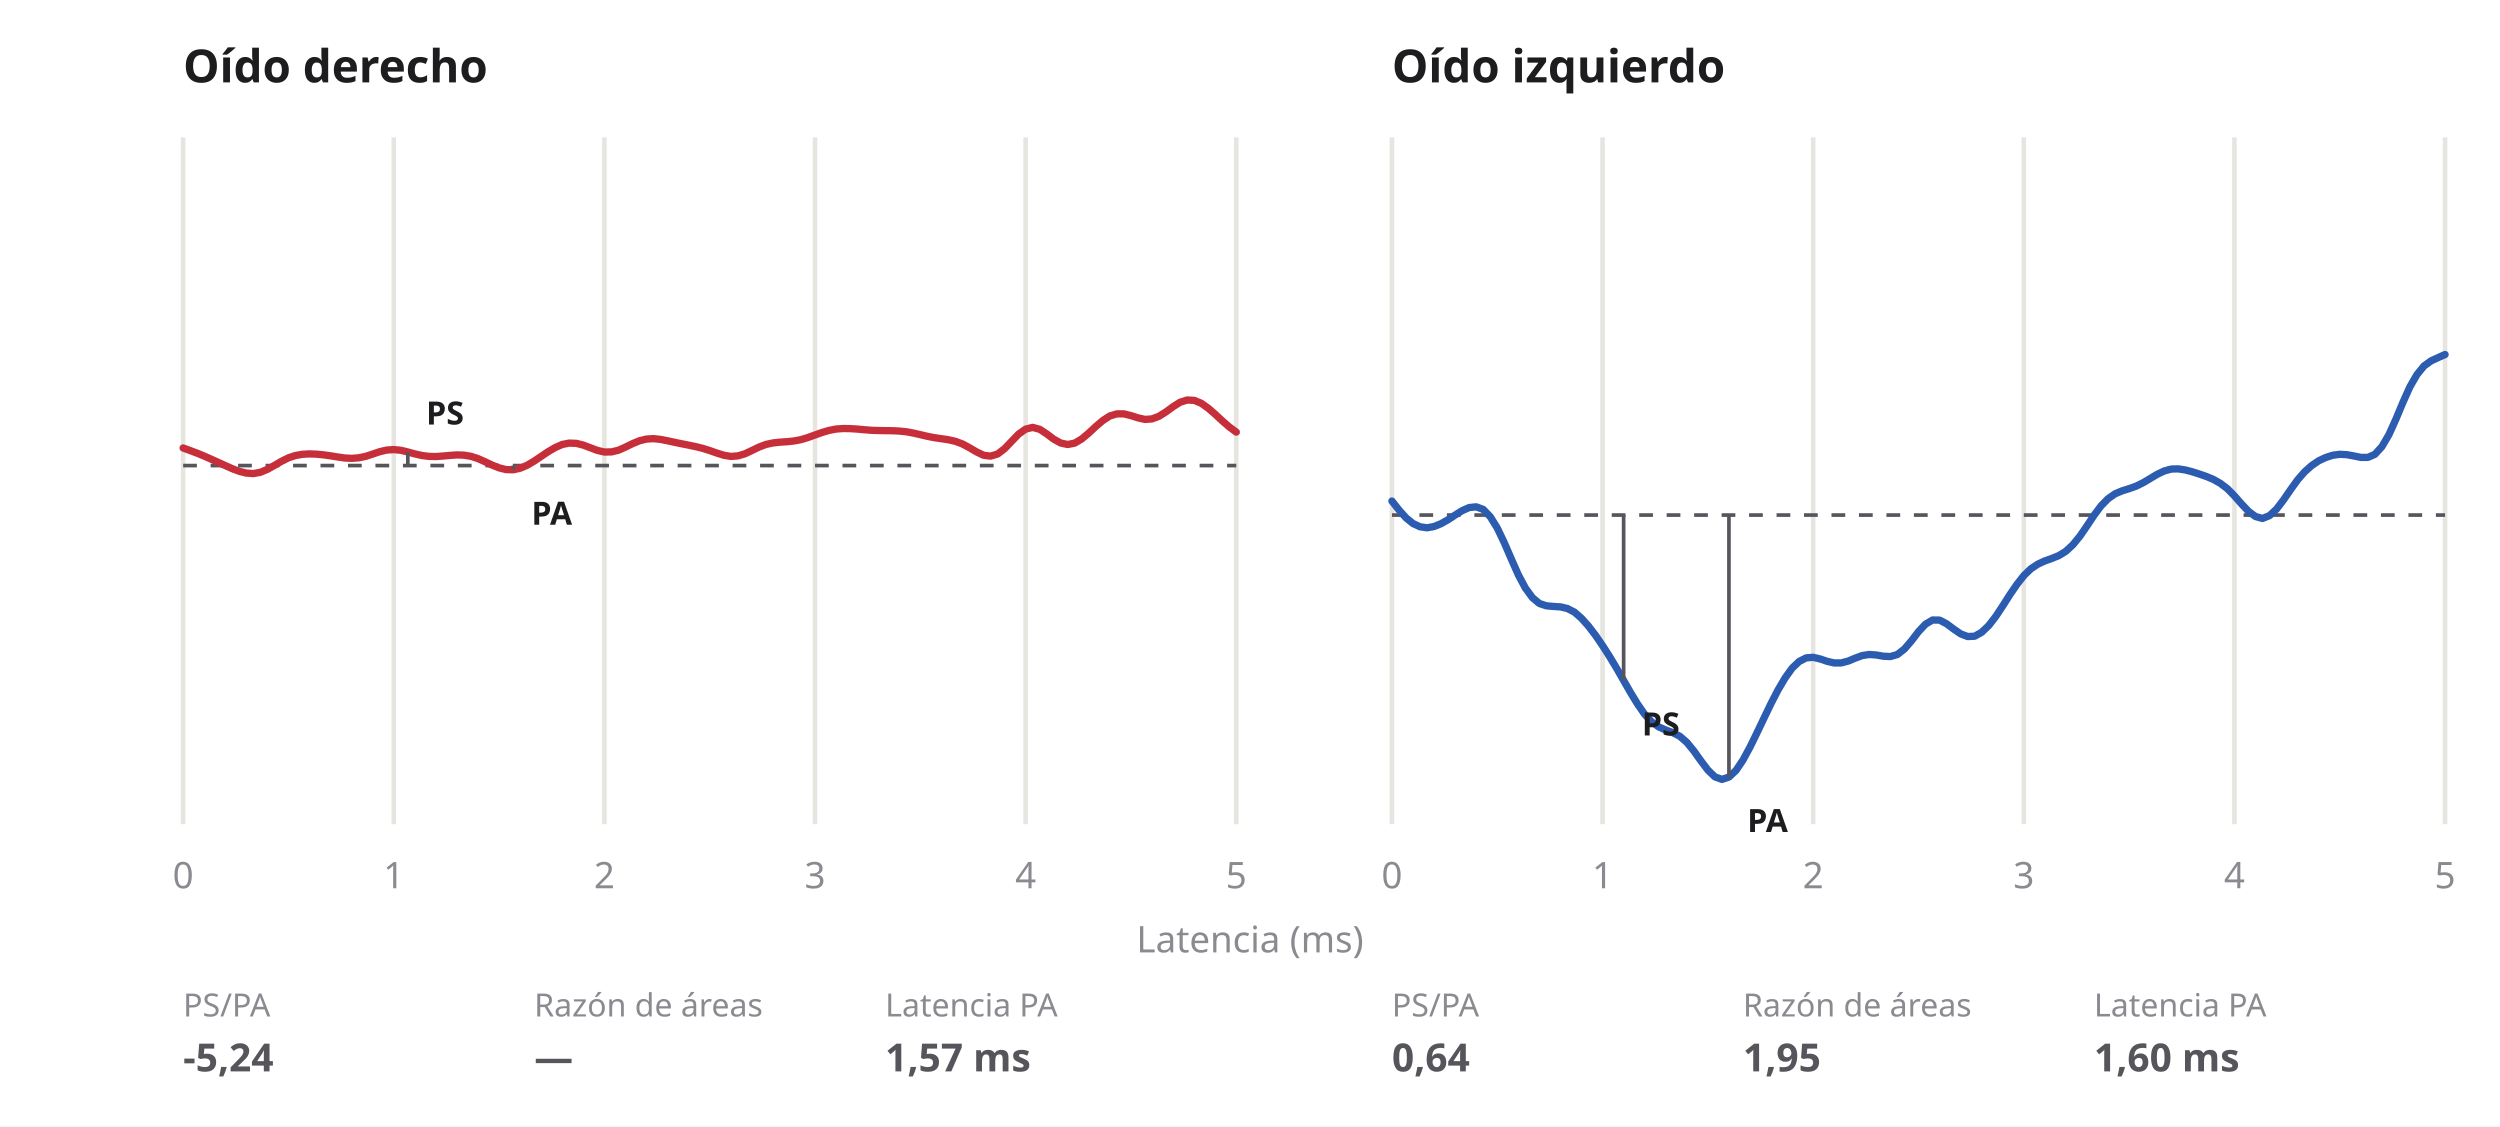
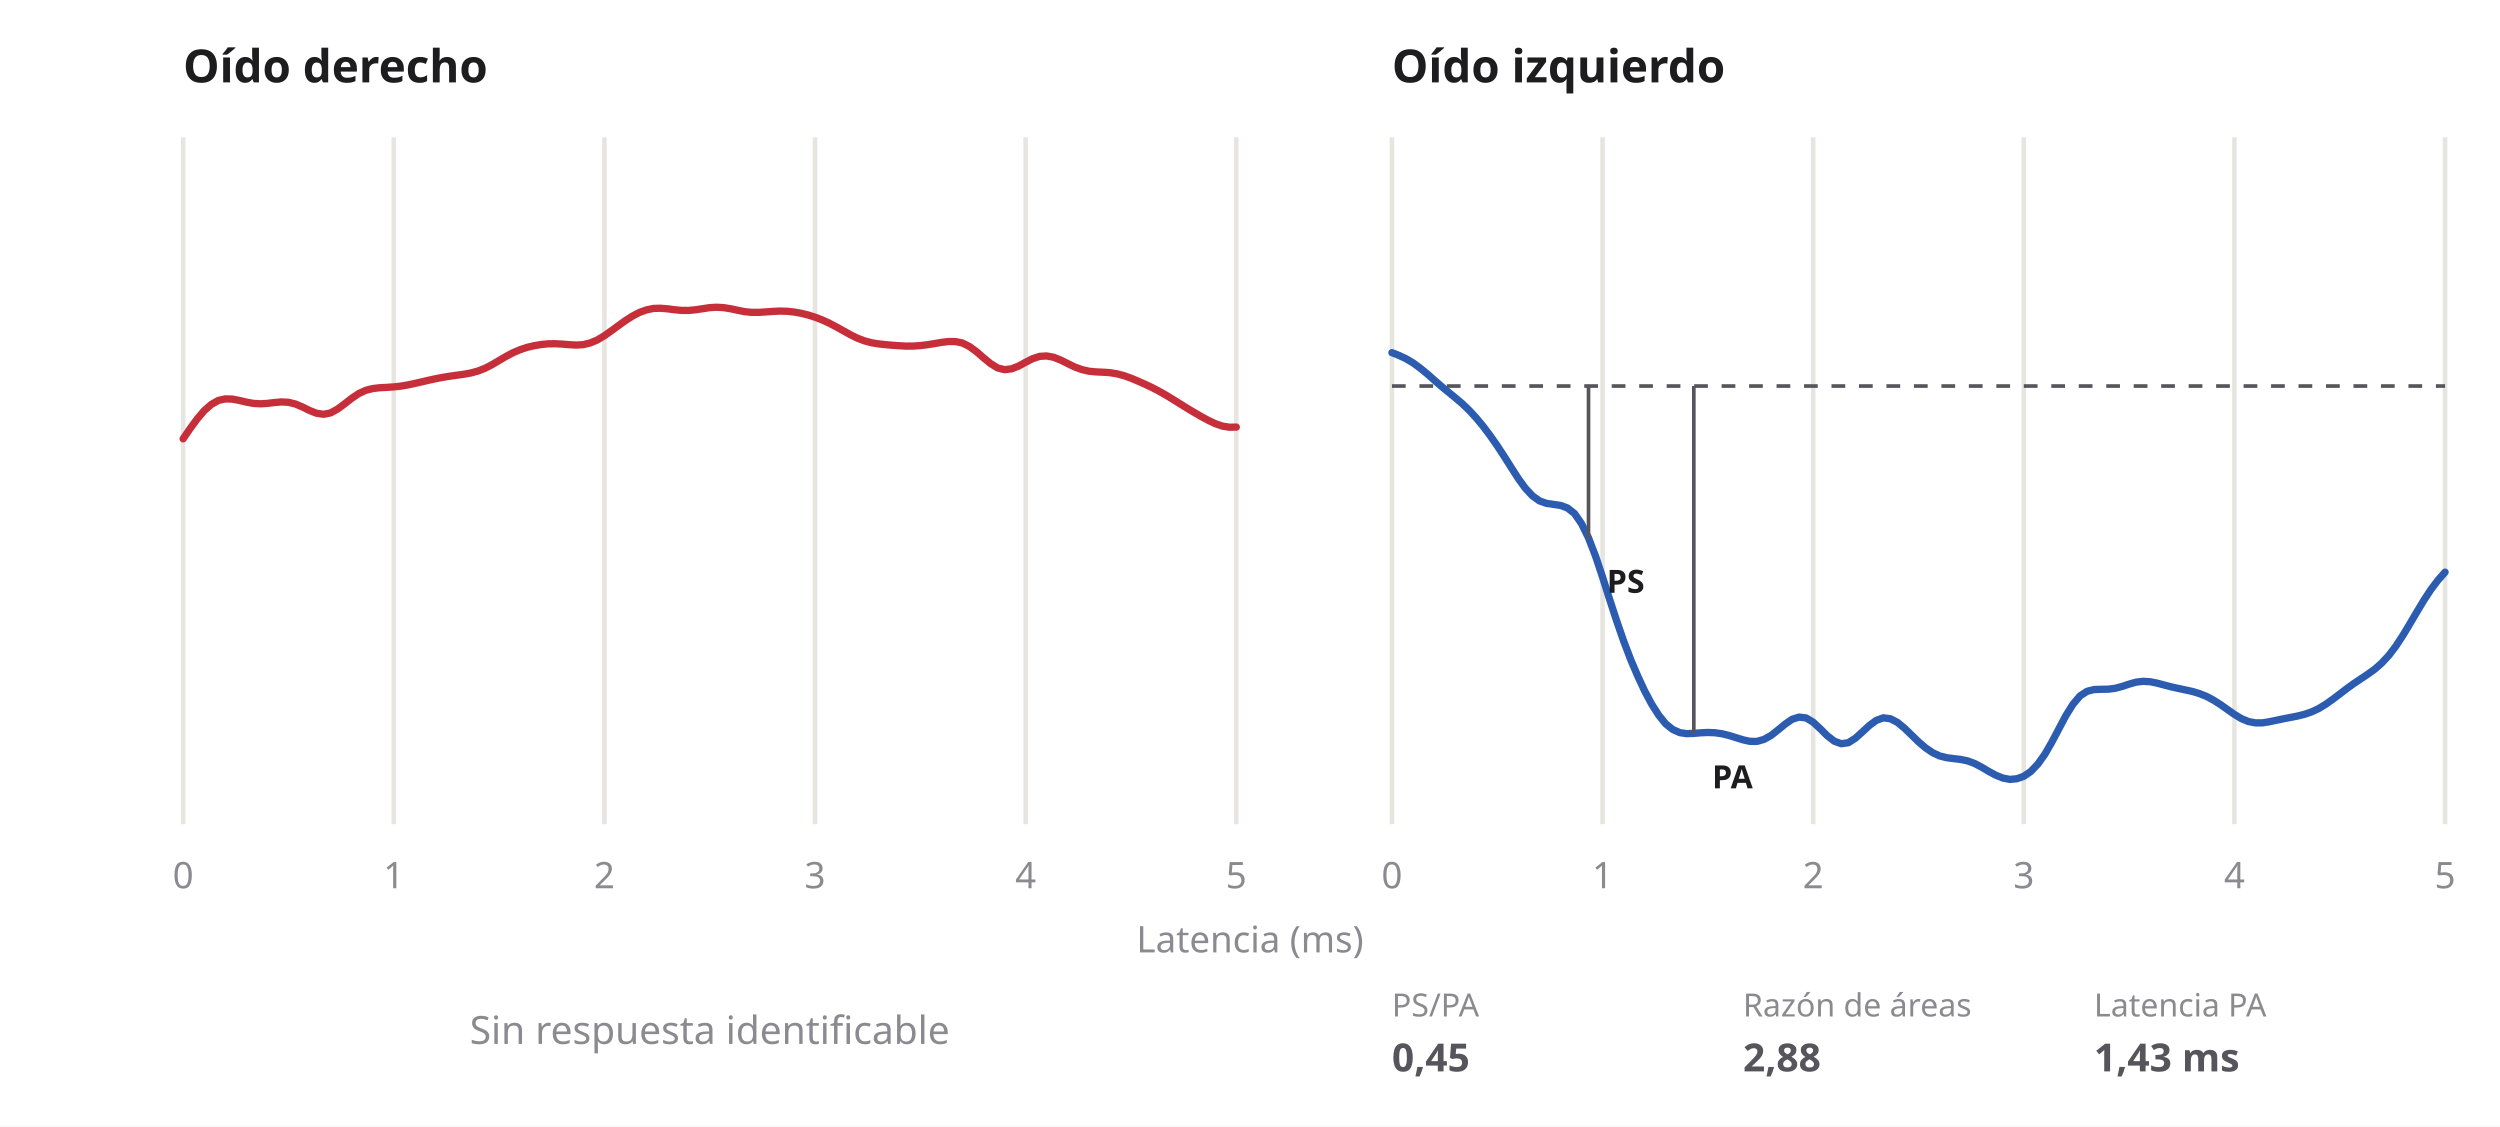
<svg xmlns="http://www.w3.org/2000/svg" viewBox="0 0 546 246" width="546" height="246" font-family="'Plus Jakarta Sans', sans-serif">
  <rect width="100%" height="100%" fill="#ffffff" />
  <line x1="40" y1="30" x2="40" y2="180" stroke="#e7e5e0" stroke-width="1" />
  <text x="40" y="194" font-size="8" fill="#8a8a90" text-anchor="middle" font-weight="400">0</text>
  <line x1="86" y1="30" x2="86" y2="180" stroke="#e7e5e0" stroke-width="1" />
  <text x="86" y="194" font-size="8" fill="#8a8a90" text-anchor="middle" font-weight="400">1</text>
  <line x1="132" y1="30" x2="132" y2="180" stroke="#e7e5e0" stroke-width="1" />
  <text x="132" y="194" font-size="8" fill="#8a8a90" text-anchor="middle" font-weight="400">2</text>
  <line x1="178" y1="30" x2="178" y2="180" stroke="#e7e5e0" stroke-width="1" />
  <text x="178" y="194" font-size="8" fill="#8a8a90" text-anchor="middle" font-weight="400">3</text>
  <line x1="224" y1="30" x2="224" y2="180" stroke="#e7e5e0" stroke-width="1" />
  <text x="224" y="194" font-size="8" fill="#8a8a90" text-anchor="middle" font-weight="400">4</text>
  <line x1="270" y1="30" x2="270" y2="180" stroke="#e7e5e0" stroke-width="1" />
  <text x="270" y="194" font-size="8" fill="#8a8a90" text-anchor="middle" font-weight="400">5</text>
  <text x="40" y="18" font-size="10" fill="#1d1d1f" text-anchor="start" font-weight="600">Oído derecho</text>
-   <line x1="40" y1="101.68" x2="270" y2="101.68" stroke="#55555b" stroke-width="0.8" stroke-dasharray="3 3" />
-   <path d="M40,97.84 L41.53,98.4 L43.07,98.98 L44.6,99.61 L46.13,100.29 L47.67,100.98 L49.2,101.68 L50.73,102.36 L52.27,102.94 L53.8,103.32 L55.33,103.43 L56.87,103.15 L58.4,102.51 L59.93,101.65 L61.47,100.75 L63,99.99 L64.53,99.48 L66.07,99.22 L67.6,99.13 L69.13,99.19 L70.67,99.34 L72.2,99.55 L73.73,99.8 L75.27,100.02 L76.8,100.1 L78.33,99.99 L79.87,99.67 L81.4,99.17 L82.93,98.65 L84.47,98.29 L86,98.19 L87.53,98.34 L89.07,98.71 L90.6,99.13 L92.13,99.48 L93.67,99.67 L95.2,99.71 L96.73,99.6 L98.27,99.46 L99.8,99.35 L101.33,99.41 L102.87,99.66 L104.4,100.16 L105.93,100.84 L107.47,101.57 L109,102.18 L110.53,102.56 L112.07,102.6 L113.6,102.26 L115.13,101.61 L116.67,100.7 L118.2,99.67 L119.73,98.64 L121.27,97.74 L122.8,97.07 L124.33,96.77 L125.87,96.83 L127.4,97.21 L128.93,97.79 L130.47,98.37 L132,98.72 L133.53,98.7 L135.07,98.33 L136.6,97.65 L138.13,96.9 L139.67,96.26 L141.2,95.89 L142.73,95.8 L144.27,95.97 L145.8,96.27 L147.33,96.6 L148.87,96.92 L150.4,97.22 L151.93,97.54 L153.47,97.92 L155,98.4 L156.53,98.94 L158.07,99.42 L159.6,99.68 L161.13,99.57 L162.67,99.12 L164.2,98.4 L165.73,97.66 L167.27,97.07 L168.8,96.74 L170.33,96.57 L171.87,96.47 L173.4,96.31 L174.93,96.02 L176.47,95.55 L178,95 L179.53,94.45 L181.07,94 L182.6,93.7 L184.13,93.59 L185.67,93.61 L187.2,93.71 L188.73,93.85 L190.27,93.97 L191.8,94.03 L193.33,94.05 L194.87,94.07 L196.4,94.14 L197.93,94.3 L199.47,94.58 L201,94.93 L202.53,95.29 L204.07,95.59 L205.6,95.81 L207.13,96.04 L208.67,96.39 L210.2,96.96 L211.73,97.78 L213.27,98.69 L214.8,99.42 L216.33,99.62 L217.87,99.16 L219.4,97.99 L220.93,96.4 L222.47,94.8 L224,93.72 L225.53,93.34 L227.07,93.76 L228.6,94.76 L230.13,95.91 L231.67,96.76 L233.2,97.08 L234.73,96.77 L236.27,95.85 L237.8,94.57 L239.33,93.14 L240.87,91.83 L242.4,90.84 L243.93,90.39 L245.47,90.39 L247,90.77 L248.53,91.26 L250.07,91.6 L251.6,91.49 L253.13,90.91 L254.67,89.94 L256.2,88.82 L257.73,87.85 L259.27,87.36 L260.8,87.44 L262.33,88.06 L263.87,89.15 L265.4,90.48 L266.93,91.9 L268.47,93.24 L270,94.37" fill="none" stroke="#c62f3a" stroke-width="1.6" stroke-opacity="1.0" stroke-linejoin="round" stroke-linecap="round" />
-   <line x1="89.07" y1="101.68" x2="89.07" y2="98.71" stroke="#55555b" stroke-width="0.8" />
-   <text x="93.07" y="92.71" font-size="7" fill="#1d1d1f" text-anchor="start" font-weight="600">PS</text>
-   <line x1="112.07" y1="101.68" x2="112.07" y2="102.6" stroke="#55555b" stroke-width="0.8" />
-   <text x="116.07" y="114.6" font-size="7" fill="#1d1d1f" text-anchor="start" font-weight="600">PA</text>
-   <text x="40" y="222" font-size="7" fill="#8a8a90" text-anchor="start" font-weight="400">PS/PA</text>
-   <text x="40" y="234" font-size="8.5" fill="#55555b" text-anchor="start" font-weight="600">-5,24</text>
-   <text x="116.67" y="222" font-size="7" fill="#8a8a90" text-anchor="start" font-weight="400">Razón de áreas</text>
-   <text x="116.67" y="234" font-size="8.5" fill="#55555b" text-anchor="start" font-weight="600">—</text>
-   <text x="193.33" y="222" font-size="7" fill="#8a8a90" text-anchor="start" font-weight="400">Latencia PA</text>
-   <text x="193.33" y="234" font-size="8.5" fill="#55555b" text-anchor="start" font-weight="600">1,57 ms</text>
+   <path d="M40,95.83 L41.53,93.59 L43.07,91.49 L44.6,89.69 L46.13,88.34 L47.67,87.46 L49.2,87.12 L50.73,87.16 L52.27,87.46 L53.8,87.82 L55.33,88.1 L56.87,88.19 L58.4,88.1 L59.93,87.91 L61.47,87.78 L63,87.86 L64.53,88.24 L66.07,88.89 L67.6,89.65 L69.13,90.25 L70.67,90.48 L72.2,90.18 L73.73,89.34 L75.27,88.2 L76.8,87 L78.33,85.97 L79.87,85.25 L81.4,84.86 L82.93,84.68 L84.47,84.6 L86,84.5 L87.53,84.33 L89.07,84.07 L90.6,83.74 L92.13,83.39 L93.67,83.03 L95.2,82.7 L96.73,82.41 L98.27,82.16 L99.8,81.94 L101.33,81.73 L102.87,81.45 L104.4,81.03 L105.93,80.43 L107.47,79.64 L109,78.73 L110.53,77.83 L112.07,77.02 L113.6,76.37 L115.13,75.86 L116.67,75.5 L118.2,75.24 L119.73,75.09 L121.27,75.07 L122.8,75.15 L124.33,75.28 L125.87,75.36 L127.4,75.27 L128.93,74.89 L130.47,74.24 L132,73.32 L133.53,72.24 L135.07,71.11 L136.6,70.01 L138.13,69.03 L139.67,68.23 L141.2,67.68 L142.73,67.36 L144.27,67.32 L145.8,67.45 L147.33,67.65 L148.87,67.79 L150.4,67.8 L151.93,67.65 L153.47,67.42 L155,67.19 L156.53,67.1 L158.07,67.19 L159.6,67.44 L161.13,67.77 L162.67,68.07 L164.2,68.22 L165.73,68.22 L167.27,68.12 L168.8,68.01 L170.33,67.94 L171.87,67.98 L173.4,68.14 L174.93,68.41 L176.47,68.79 L178,69.27 L179.53,69.86 L181.07,70.56 L182.6,71.36 L184.13,72.21 L185.67,73.07 L187.2,73.83 L188.73,74.42 L190.27,74.84 L191.8,75.1 L193.33,75.26 L194.87,75.4 L196.4,75.51 L197.93,75.59 L199.47,75.58 L201,75.47 L202.53,75.29 L204.07,75.04 L205.6,74.78 L207.13,74.59 L208.67,74.6 L210.2,74.91 L211.73,75.68 L213.27,76.81 L214.8,78.14 L216.33,79.4 L217.87,80.35 L219.4,80.74 L220.93,80.55 L222.47,79.95 L224,79.11 L225.53,78.33 L227.07,77.83 L228.6,77.74 L230.13,78.03 L231.67,78.65 L233.2,79.41 L234.73,80.15 L236.27,80.71 L237.8,81.07 L239.33,81.22 L240.87,81.29 L242.4,81.39 L243.93,81.64 L245.47,82.04 L247,82.59 L248.53,83.23 L250.07,83.91 L251.6,84.64 L253.13,85.43 L254.67,86.31 L256.2,87.24 L257.73,88.2 L259.27,89.15 L260.8,90.07 L262.33,90.96 L263.87,91.79 L265.4,92.52 L266.93,93.05 L268.47,93.3 L270,93.28" fill="none" stroke="#c62f3a" stroke-width="1.6" stroke-opacity="1.0" stroke-linejoin="round" stroke-linecap="round" />
+   <text x="155" y="228" font-size="8.5" fill="#8a8a90" text-anchor="middle" font-weight="400">Sin respuesta identificable</text>
  <line x1="304" y1="30" x2="304" y2="180" stroke="#e7e5e0" stroke-width="1" />
  <text x="304" y="194" font-size="8" fill="#8a8a90" text-anchor="middle" font-weight="400">0</text>
  <line x1="350" y1="30" x2="350" y2="180" stroke="#e7e5e0" stroke-width="1" />
  <text x="350" y="194" font-size="8" fill="#8a8a90" text-anchor="middle" font-weight="400">1</text>
  <line x1="396" y1="30" x2="396" y2="180" stroke="#e7e5e0" stroke-width="1" />
  <text x="396" y="194" font-size="8" fill="#8a8a90" text-anchor="middle" font-weight="400">2</text>
  <line x1="442" y1="30" x2="442" y2="180" stroke="#e7e5e0" stroke-width="1" />
  <text x="442" y="194" font-size="8" fill="#8a8a90" text-anchor="middle" font-weight="400">3</text>
  <line x1="488" y1="30" x2="488" y2="180" stroke="#e7e5e0" stroke-width="1" />
  <text x="488" y="194" font-size="8" fill="#8a8a90" text-anchor="middle" font-weight="400">4</text>
  <line x1="534" y1="30" x2="534" y2="180" stroke="#e7e5e0" stroke-width="1" />
  <text x="534" y="194" font-size="8" fill="#8a8a90" text-anchor="middle" font-weight="400">5</text>
  <text x="304" y="18" font-size="10" fill="#1d1d1f" text-anchor="start" font-weight="600">Oído izquierdo</text>
-   <line x1="304" y1="112.49" x2="534" y2="112.49" stroke="#55555b" stroke-width="0.8" stroke-dasharray="3 3" />
-   <path d="M304,109.43 L305.53,111.38 L307.07,113.09 L308.6,114.34 L310.13,115.05 L311.67,115.27 L313.2,114.99 L314.73,114.37 L316.27,113.5 L317.8,112.49 L319.33,111.53 L320.87,110.85 L322.4,110.69 L323.93,111.25 L325.47,112.85 L327,115.32 L328.53,118.52 L330.07,122.08 L331.6,125.54 L333.13,128.41 L334.67,130.52 L336.2,131.8 L337.73,132.31 L339.27,132.45 L340.8,132.54 L342.33,132.9 L343.87,133.7 L345.4,135.04 L346.93,136.75 L348.47,138.77 L350,141 L351.53,143.39 L353.07,145.95 L354.6,148.62 L356.13,151.29 L357.67,153.81 L359.2,156.01 L360.73,157.65 L362.27,158.75 L363.8,159.44 L365.33,160.01 L366.87,160.8 L368.4,162.13 L369.93,164 L371.47,166.16 L373,168.18 L374.53,169.66 L376.07,170.22 L377.6,169.71 L379.13,168.28 L380.67,165.99 L382.2,163.17 L383.73,160.04 L385.27,156.81 L386.8,153.63 L388.33,150.67 L389.87,148.06 L391.4,145.92 L392.93,144.47 L394.47,143.68 L396,143.56 L397.53,143.92 L399.07,144.44 L400.6,144.79 L402.13,144.78 L403.67,144.37 L405.2,143.73 L406.73,143.17 L408.27,142.94 L409.8,143.05 L411.33,143.32 L412.87,143.39 L414.4,142.94 L415.93,141.74 L417.47,139.95 L419,137.95 L420.53,136.32 L422.07,135.41 L423.6,135.43 L425.13,136.23 L426.67,137.38 L428.2,138.43 L429.73,139.02 L431.27,138.95 L432.8,138.09 L434.33,136.63 L435.87,134.64 L437.4,132.33 L438.93,129.92 L440.47,127.67 L442,125.72 L443.53,124.23 L445.07,123.21 L446.6,122.5 L448.13,121.96 L449.67,121.33 L451.2,120.39 L452.73,118.96 L454.27,117.08 L455.8,114.85 L457.33,112.55 L458.87,110.48 L460.4,108.92 L461.93,107.85 L463.47,107.2 L465,106.72 L466.53,106.18 L468.07,105.42 L469.6,104.51 L471.13,103.59 L472.67,102.86 L474.2,102.44 L475.73,102.4 L477.27,102.64 L478.8,103.04 L480.33,103.53 L481.87,104.06 L483.4,104.7 L484.93,105.57 L486.47,106.74 L488,108.3 L489.53,110.04 L491.07,111.67 L492.6,112.81 L494.13,113.23 L495.67,112.61 L497.2,111.18 L498.73,109.17 L500.27,106.93 L501.8,104.81 L503.33,103.05 L504.87,101.68 L506.4,100.64 L507.93,99.92 L509.47,99.43 L511,99.22 L512.53,99.3 L514.07,99.58 L515.6,99.89 L517.13,99.9 L518.67,99.23 L520.2,97.56 L521.73,94.95 L523.27,91.54 L524.8,87.88 L526.33,84.47 L527.87,81.8 L529.4,79.93 L530.93,78.82 L532.47,78.11 L534,77.43" fill="none" stroke="#2c5cb0" stroke-width="1.6" stroke-opacity="1.0" stroke-linejoin="round" stroke-linecap="round" />
-   <line x1="354.6" y1="112.49" x2="354.6" y2="148.62" stroke="#55555b" stroke-width="0.8" />
-   <text x="358.6" y="160.62" font-size="7" fill="#1d1d1f" text-anchor="start" font-weight="600">PS</text>
-   <line x1="377.6" y1="112.49" x2="377.6" y2="169.71" stroke="#55555b" stroke-width="0.8" />
-   <text x="381.6" y="181.71" font-size="7" fill="#1d1d1f" text-anchor="start" font-weight="600">PA</text>
+   <line x1="304" y1="84.31" x2="534" y2="84.31" stroke="#55555b" stroke-width="0.8" stroke-dasharray="3 3" />
+   <path d="M304,77.02 L305.53,77.62 L307.07,78.34 L308.6,79.25 L310.13,80.37 L311.67,81.63 L313.2,82.98 L314.73,84.31 L316.27,85.59 L317.8,86.84 L319.33,88.14 L320.87,89.61 L322.4,91.27 L323.93,93.12 L325.47,95.17 L327,97.36 L328.53,99.7 L330.07,102.13 L331.6,104.52 L333.13,106.62 L334.67,108.28 L336.2,109.38 L337.73,109.93 L339.27,110.16 L340.8,110.38 L342.33,110.94 L343.87,112.15 L345.4,114.36 L346.93,117.47 L348.47,121.47 L350,126.05 L351.53,130.87 L353.07,135.58 L354.6,140 L356.13,144.02 L357.67,147.63 L359.2,150.92 L360.73,153.79 L362.27,156.21 L363.8,158.1 L365.33,159.32 L366.87,160.01 L368.4,160.23 L369.93,160.17 L371.47,160.04 L373,159.97 L374.53,160.03 L376.07,160.25 L377.6,160.62 L379.13,161.1 L380.67,161.58 L382.2,161.91 L383.73,161.92 L385.27,161.48 L386.8,160.62 L388.33,159.42 L389.87,158.15 L391.4,157.09 L392.93,156.61 L394.47,156.8 L396,157.73 L397.53,159.15 L399.07,160.68 L400.6,161.87 L402.13,162.43 L403.67,162.21 L405.2,161.24 L406.73,159.87 L408.27,158.44 L409.8,157.32 L411.33,156.77 L412.87,156.98 L414.4,157.77 L415.93,159.03 L417.47,160.52 L419,162.01 L420.53,163.32 L422.07,164.37 L423.6,165.09 L425.13,165.48 L426.67,165.68 L428.2,165.86 L429.73,166.18 L431.27,166.75 L432.8,167.56 L434.33,168.47 L435.87,169.3 L437.4,169.92 L438.93,170.22 L440.47,170.08 L442,169.54 L443.53,168.49 L445.07,166.87 L446.6,164.73 L448.13,162.07 L449.67,159.15 L451.2,156.27 L452.73,153.82 L454.27,152 L455.8,150.99 L457.33,150.6 L458.87,150.54 L460.4,150.52 L461.93,150.33 L463.47,149.92 L465,149.41 L466.53,148.98 L468.07,148.8 L469.6,148.89 L471.13,149.2 L472.67,149.61 L474.2,150.01 L475.73,150.35 L477.27,150.67 L478.8,151.01 L480.33,151.47 L481.87,152.08 L483.4,152.89 L484.93,153.87 L486.47,154.95 L488,156.03 L489.53,156.95 L491.07,157.59 L492.6,157.87 L494.13,157.87 L495.67,157.62 L497.2,157.3 L498.73,156.98 L500.27,156.68 L501.8,156.38 L503.33,156 L504.87,155.47 L506.4,154.75 L507.93,153.82 L509.47,152.73 L511,151.57 L512.53,150.4 L514.07,149.29 L515.6,148.26 L517.13,147.24 L518.67,146.13 L520.2,144.78 L521.73,143.13 L523.27,141.1 L524.8,138.76 L526.33,136.21 L527.87,133.6 L529.4,131.06 L530.93,128.73 L532.47,126.69 L534,124.96" fill="none" stroke="#2c5cb0" stroke-width="1.6" stroke-opacity="1.0" stroke-linejoin="round" stroke-linecap="round" />
+   <line x1="346.93" y1="84.31" x2="346.93" y2="117.47" stroke="#55555b" stroke-width="0.8" />
+   <text x="350.93" y="129.47" font-size="7" fill="#1d1d1f" text-anchor="start" font-weight="600">PS</text>
+   <line x1="369.93" y1="84.31" x2="369.93" y2="160.17" stroke="#55555b" stroke-width="0.8" />
+   <text x="373.93" y="172.17" font-size="7" fill="#1d1d1f" text-anchor="start" font-weight="600">PA</text>
  <text x="304" y="222" font-size="7" fill="#8a8a90" text-anchor="start" font-weight="400">PS/PA</text>
-   <text x="304" y="234" font-size="8.5" fill="#55555b" text-anchor="start" font-weight="600">0,64</text>
+   <text x="304" y="234" font-size="8.5" fill="#55555b" text-anchor="start" font-weight="600">0,45</text>
  <text x="380.67" y="222" font-size="7" fill="#8a8a90" text-anchor="start" font-weight="400">Razón de áreas</text>
-   <text x="380.67" y="234" font-size="8.5" fill="#55555b" text-anchor="start" font-weight="600">1,95</text>
+   <text x="380.67" y="234" font-size="8.5" fill="#55555b" text-anchor="start" font-weight="600">2,88</text>
  <text x="457.33" y="222" font-size="7" fill="#8a8a90" text-anchor="start" font-weight="400">Latencia PA</text>
-   <text x="457.33" y="234" font-size="8.5" fill="#55555b" text-anchor="start" font-weight="600">1,60 ms</text>
+   <text x="457.33" y="234" font-size="8.5" fill="#55555b" text-anchor="start" font-weight="600">1,43 ms</text>
  <text x="273" y="208" font-size="8" fill="#8a8a90" text-anchor="middle" font-weight="400">Latencia (ms)</text>
</svg>
